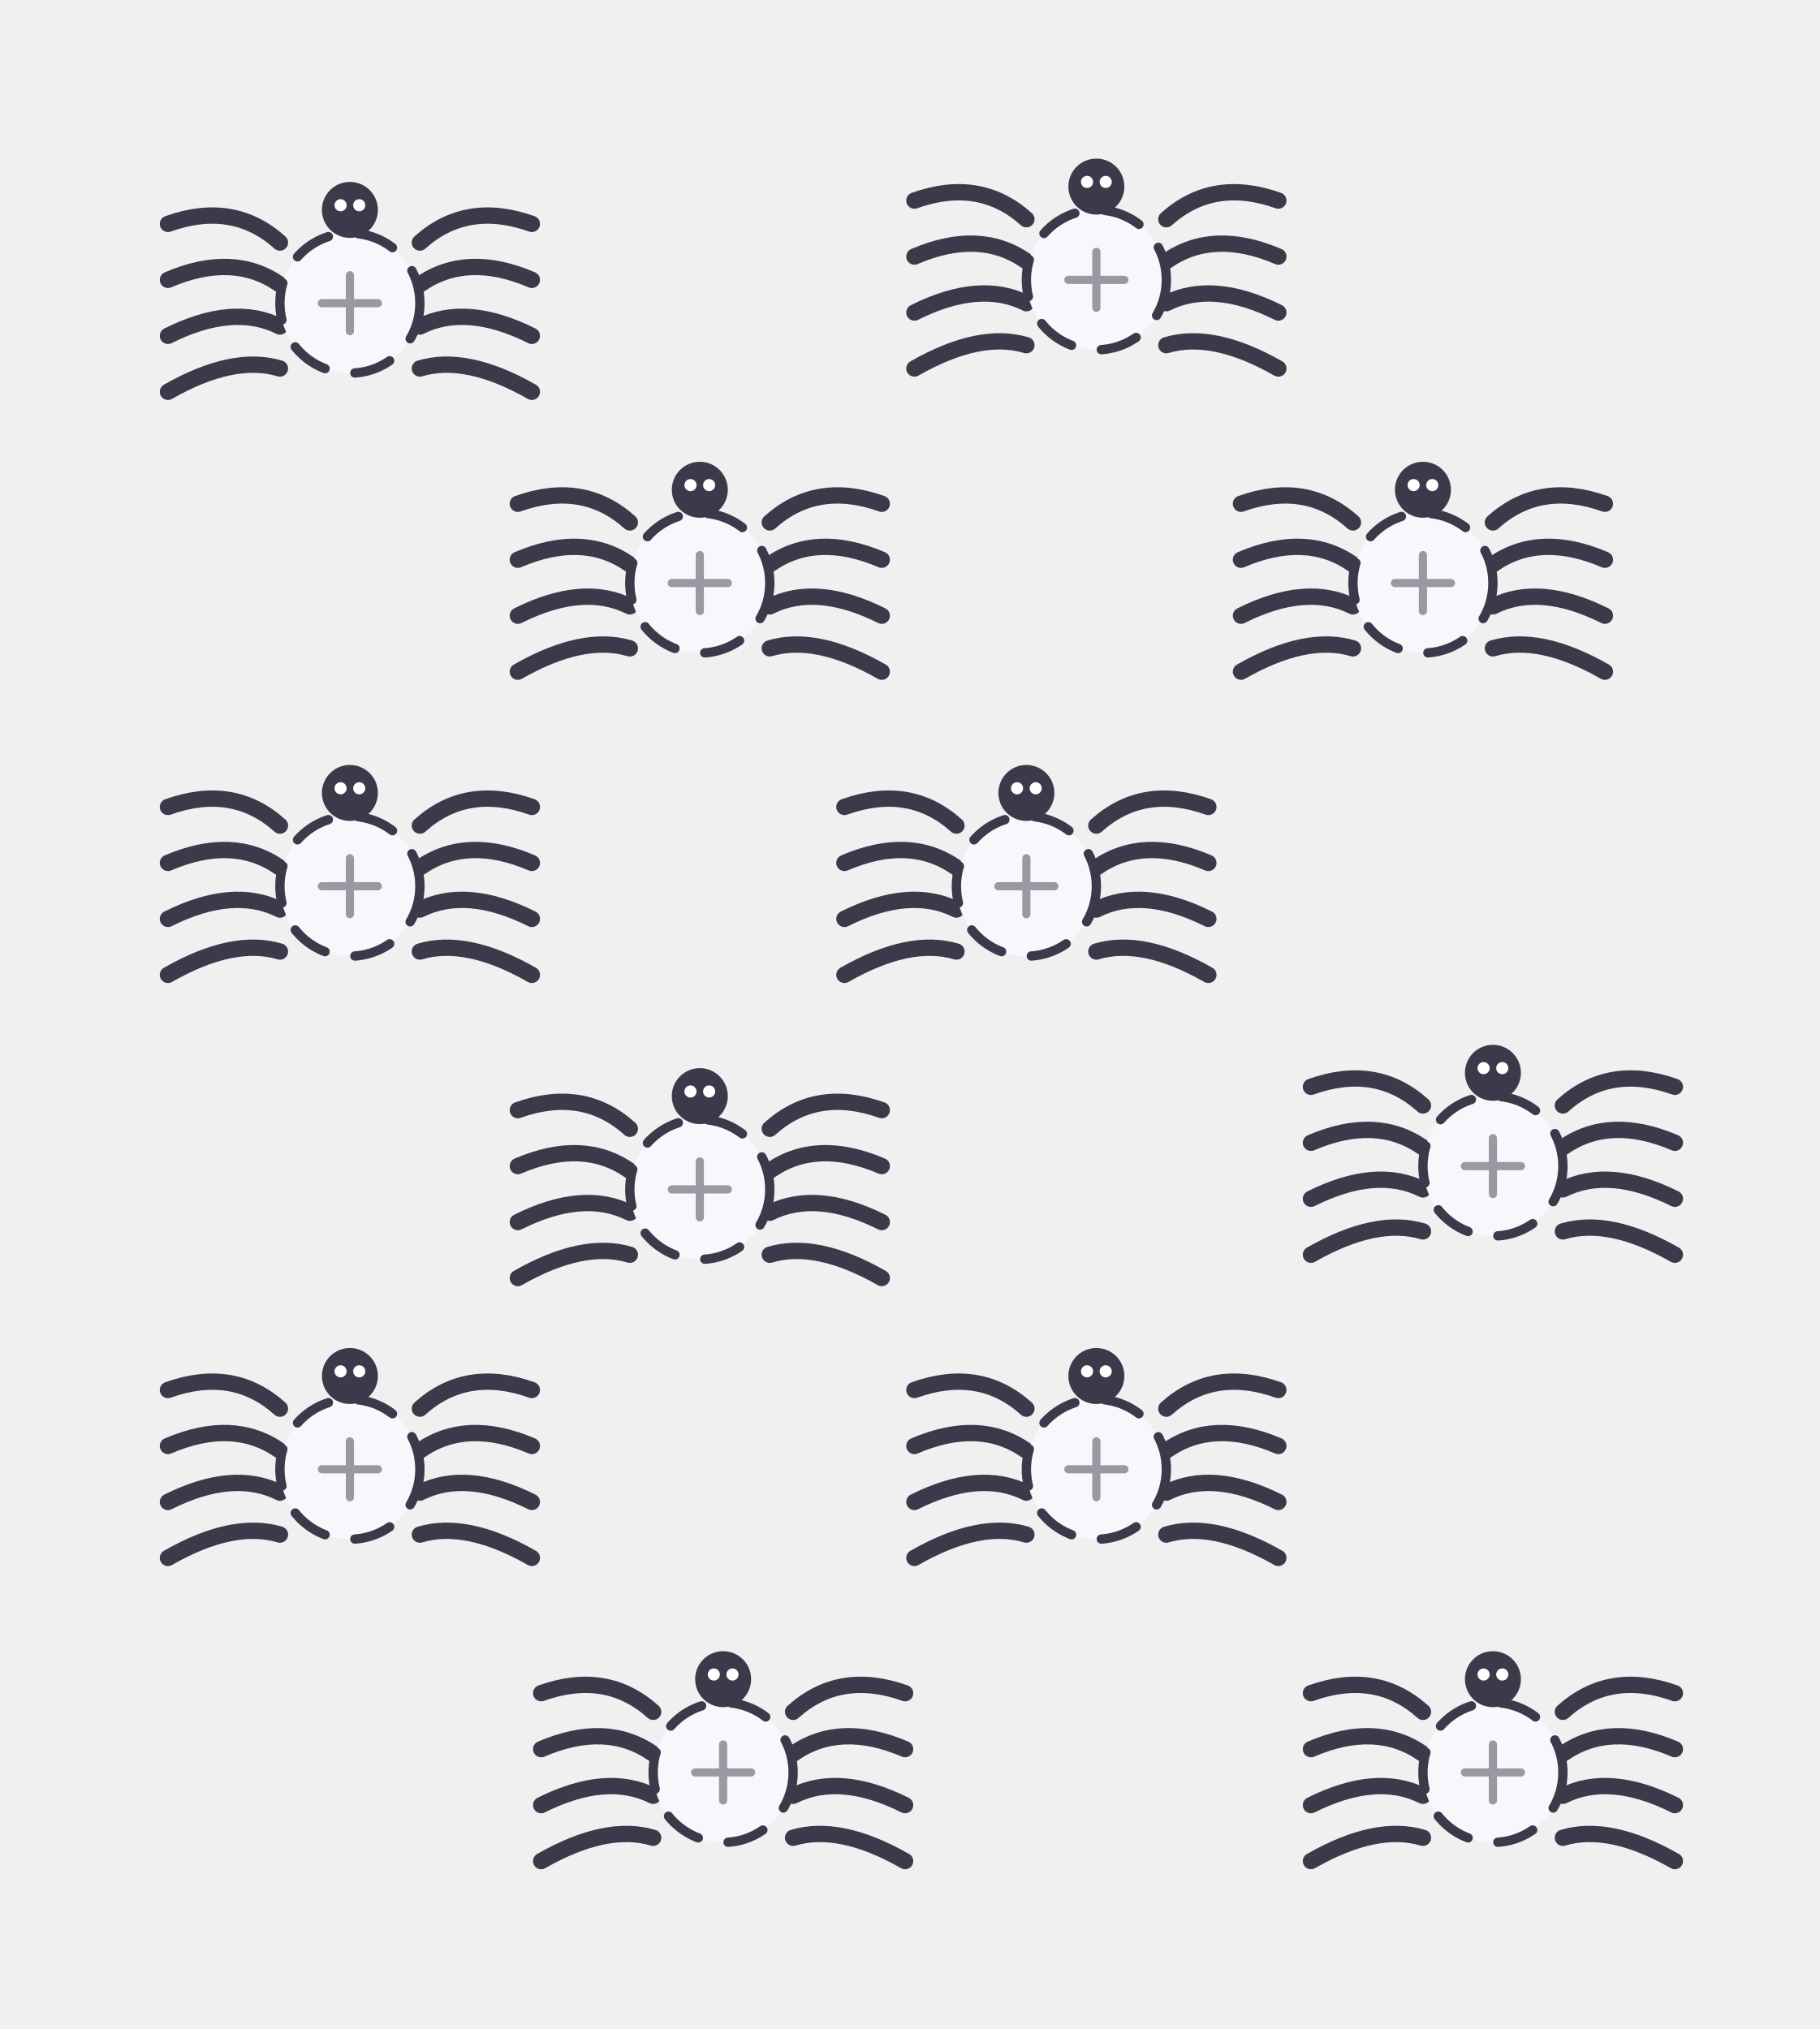
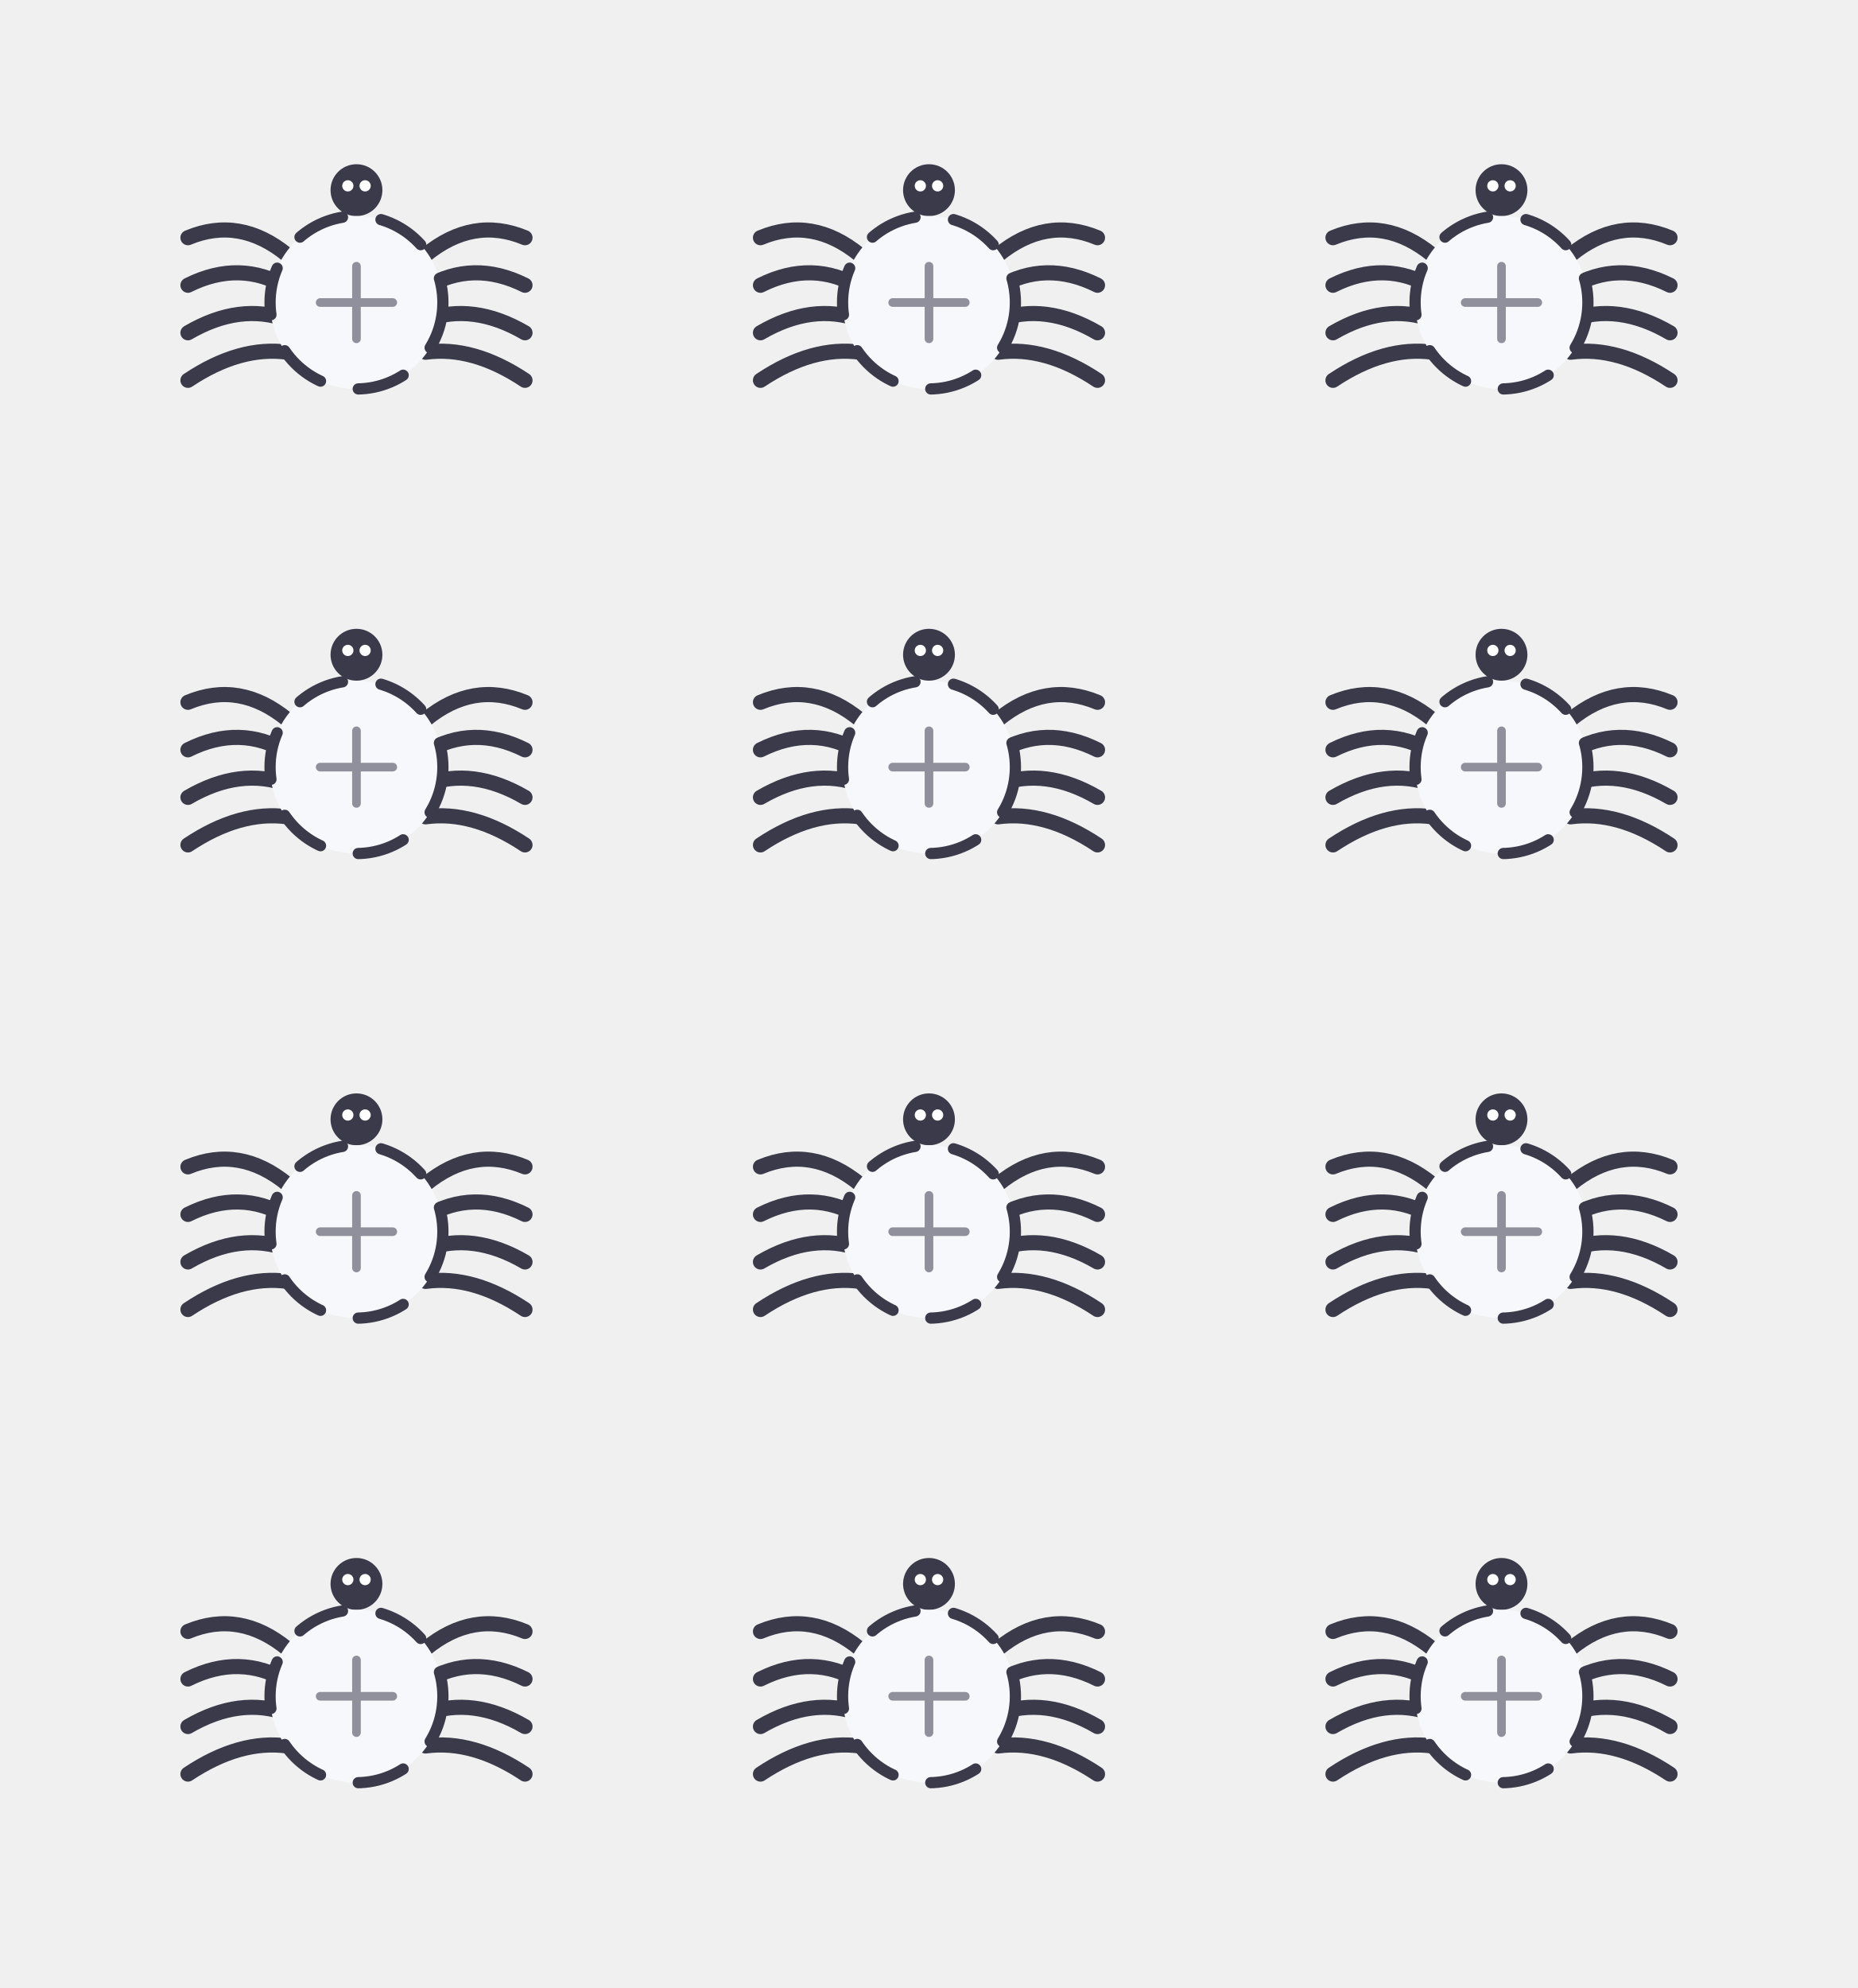
- <svg xmlns="http://www.w3.org/2000/svg" viewBox="0 0 780 870" width="780" height="870" font-family="Fredoka, sans-serif">
-   <path d="M120.0,104.0 Q100.0,86.0 72.0,96.0" fill="none" stroke="#3A3A4A" stroke-width="7.0" stroke-linecap="round" />
-   <path d="M120.0,122.0 Q100.0,108.0 72.0,120.0" fill="none" stroke="#3A3A4A" stroke-width="7.0" stroke-linecap="round" />
-   <path d="M120.0,140.0 Q100.0,130.0 72.0,144.0" fill="none" stroke="#3A3A4A" stroke-width="7.0" stroke-linecap="round" />
-   <path d="M120.0,158.0 Q100.0,152.0 72.0,168.0" fill="none" stroke="#3A3A4A" stroke-width="7.0" stroke-linecap="round" />
-   <path d="M180.0,104.0 Q200.0,86.0 228.0,96.0" fill="none" stroke="#3A3A4A" stroke-width="7.0" stroke-linecap="round" />
-   <path d="M180.0,122.0 Q200.0,108.0 228.0,120.0" fill="none" stroke="#3A3A4A" stroke-width="7.0" stroke-linecap="round" />
-   <path d="M180.0,140.0 Q200.0,130.0 228.0,144.0" fill="none" stroke="#3A3A4A" stroke-width="7.0" stroke-linecap="round" />
-   <path d="M180.0,158.0 Q200.0,152.0 228.0,168.0" fill="none" stroke="#3A3A4A" stroke-width="7.0" stroke-linecap="round" />
-   <circle cx="150" cy="130" r="30.0" fill="#F6F8FC" stroke="#3A3A4A" stroke-width="4.0" stroke-dasharray="16.0 13.0" stroke-linecap="round" />
-   <path d="M138.0,130 h24.0 M150,118.0 v24.0" stroke="#3A3A4A" stroke-width="3.5" stroke-linecap="round" opacity="0.5" />
-   <circle cx="150" cy="90.0" r="12.0" fill="#3A3A4A" />
-   <circle cx="146.0" cy="88.0" r="2.6" fill="#fff" />
-   <circle cx="154.0" cy="88.0" r="2.6" fill="#fff" />
-   <path d="M440.0,94.0 Q420.0,76.0 392.0,86.0" fill="none" stroke="#3A3A4A" stroke-width="7.0" stroke-linecap="round" />
-   <path d="M440.0,112.0 Q420.0,98.0 392.0,110.0" fill="none" stroke="#3A3A4A" stroke-width="7.0" stroke-linecap="round" />
-   <path d="M440.0,130.0 Q420.0,120.0 392.0,134.0" fill="none" stroke="#3A3A4A" stroke-width="7.0" stroke-linecap="round" />
-   <path d="M440.0,148.0 Q420.0,142.0 392.0,158.0" fill="none" stroke="#3A3A4A" stroke-width="7.0" stroke-linecap="round" />
-   <path d="M500.0,94.0 Q520.0,76.0 548.0,86.0" fill="none" stroke="#3A3A4A" stroke-width="7.0" stroke-linecap="round" />
-   <path d="M500.0,112.0 Q520.0,98.0 548.0,110.0" fill="none" stroke="#3A3A4A" stroke-width="7.0" stroke-linecap="round" />
-   <path d="M500.0,130.0 Q520.0,120.0 548.0,134.0" fill="none" stroke="#3A3A4A" stroke-width="7.0" stroke-linecap="round" />
-   <path d="M500.0,148.0 Q520.0,142.0 548.0,158.0" fill="none" stroke="#3A3A4A" stroke-width="7.0" stroke-linecap="round" />
-   <circle cx="470" cy="120" r="30.0" fill="#F6F8FC" stroke="#3A3A4A" stroke-width="4.0" stroke-dasharray="16.0 13.0" stroke-linecap="round" />
-   <path d="M458.0,120 h24.0 M470,108.0 v24.0" stroke="#3A3A4A" stroke-width="3.5" stroke-linecap="round" opacity="0.5" />
-   <circle cx="470" cy="80.0" r="12.0" fill="#3A3A4A" />
-   <circle cx="466.0" cy="78.0" r="2.6" fill="#fff" />
-   <circle cx="474.0" cy="78.0" r="2.6" fill="#fff" />
-   <path d="M270.0,224.0 Q250.0,206.0 222.0,216.0" fill="none" stroke="#3A3A4A" stroke-width="7.0" stroke-linecap="round" />
-   <path d="M270.0,242.0 Q250.0,228.0 222.0,240.0" fill="none" stroke="#3A3A4A" stroke-width="7.0" stroke-linecap="round" />
-   <path d="M270.0,260.0 Q250.0,250.0 222.0,264.0" fill="none" stroke="#3A3A4A" stroke-width="7.0" stroke-linecap="round" />
-   <path d="M270.0,278.0 Q250.0,272.0 222.0,288.0" fill="none" stroke="#3A3A4A" stroke-width="7.0" stroke-linecap="round" />
-   <path d="M330.0,224.0 Q350.0,206.0 378.0,216.0" fill="none" stroke="#3A3A4A" stroke-width="7.0" stroke-linecap="round" />
-   <path d="M330.0,242.0 Q350.0,228.0 378.0,240.0" fill="none" stroke="#3A3A4A" stroke-width="7.0" stroke-linecap="round" />
-   <path d="M330.0,260.0 Q350.0,250.0 378.0,264.0" fill="none" stroke="#3A3A4A" stroke-width="7.0" stroke-linecap="round" />
-   <path d="M330.0,278.0 Q350.0,272.0 378.0,288.0" fill="none" stroke="#3A3A4A" stroke-width="7.0" stroke-linecap="round" />
-   <circle cx="300" cy="250" r="30.0" fill="#F6F8FC" stroke="#3A3A4A" stroke-width="4.0" stroke-dasharray="16.0 13.0" stroke-linecap="round" />
-   <path d="M288.0,250 h24.0 M300,238.0 v24.0" stroke="#3A3A4A" stroke-width="3.5" stroke-linecap="round" opacity="0.5" />
-   <circle cx="300" cy="210.0" r="12.0" fill="#3A3A4A" />
-   <circle cx="296.0" cy="208.0" r="2.6" fill="#fff" />
-   <circle cx="304.0" cy="208.0" r="2.6" fill="#fff" />
-   <path d="M580.0,224.0 Q560.0,206.0 532.0,216.0" fill="none" stroke="#3A3A4A" stroke-width="7.0" stroke-linecap="round" />
-   <path d="M580.0,242.0 Q560.0,228.0 532.0,240.0" fill="none" stroke="#3A3A4A" stroke-width="7.0" stroke-linecap="round" />
-   <path d="M580.0,260.0 Q560.0,250.0 532.0,264.0" fill="none" stroke="#3A3A4A" stroke-width="7.0" stroke-linecap="round" />
-   <path d="M580.0,278.0 Q560.0,272.0 532.0,288.0" fill="none" stroke="#3A3A4A" stroke-width="7.0" stroke-linecap="round" />
-   <path d="M640.0,224.0 Q660.0,206.0 688.0,216.0" fill="none" stroke="#3A3A4A" stroke-width="7.0" stroke-linecap="round" />
-   <path d="M640.0,242.0 Q660.0,228.0 688.0,240.0" fill="none" stroke="#3A3A4A" stroke-width="7.0" stroke-linecap="round" />
-   <path d="M640.0,260.0 Q660.0,250.0 688.0,264.0" fill="none" stroke="#3A3A4A" stroke-width="7.0" stroke-linecap="round" />
-   <path d="M640.0,278.0 Q660.0,272.0 688.0,288.0" fill="none" stroke="#3A3A4A" stroke-width="7.0" stroke-linecap="round" />
-   <circle cx="610" cy="250" r="30.0" fill="#F6F8FC" stroke="#3A3A4A" stroke-width="4.0" stroke-dasharray="16.0 13.0" stroke-linecap="round" />
-   <path d="M598.0,250 h24.0 M610,238.0 v24.0" stroke="#3A3A4A" stroke-width="3.5" stroke-linecap="round" opacity="0.5" />
-   <circle cx="610" cy="210.0" r="12.0" fill="#3A3A4A" />
-   <circle cx="606.0" cy="208.0" r="2.6" fill="#fff" />
-   <circle cx="614.0" cy="208.0" r="2.6" fill="#fff" />
-   <path d="M120.0,354.0 Q100.0,336.0 72.0,346.0" fill="none" stroke="#3A3A4A" stroke-width="7.0" stroke-linecap="round" />
-   <path d="M120.0,372.0 Q100.0,358.0 72.0,370.0" fill="none" stroke="#3A3A4A" stroke-width="7.0" stroke-linecap="round" />
-   <path d="M120.0,390.0 Q100.0,380.0 72.0,394.0" fill="none" stroke="#3A3A4A" stroke-width="7.0" stroke-linecap="round" />
-   <path d="M120.0,408.0 Q100.0,402.0 72.0,418.0" fill="none" stroke="#3A3A4A" stroke-width="7.0" stroke-linecap="round" />
-   <path d="M180.0,354.0 Q200.0,336.0 228.0,346.0" fill="none" stroke="#3A3A4A" stroke-width="7.0" stroke-linecap="round" />
-   <path d="M180.0,372.0 Q200.0,358.0 228.0,370.0" fill="none" stroke="#3A3A4A" stroke-width="7.0" stroke-linecap="round" />
-   <path d="M180.0,390.0 Q200.0,380.0 228.0,394.0" fill="none" stroke="#3A3A4A" stroke-width="7.0" stroke-linecap="round" />
-   <path d="M180.0,408.0 Q200.0,402.0 228.0,418.0" fill="none" stroke="#3A3A4A" stroke-width="7.0" stroke-linecap="round" />
-   <circle cx="150" cy="380" r="30.0" fill="#F6F8FC" stroke="#3A3A4A" stroke-width="4.0" stroke-dasharray="16.0 13.0" stroke-linecap="round" />
-   <path d="M138.0,380 h24.0 M150,368.0 v24.0" stroke="#3A3A4A" stroke-width="3.5" stroke-linecap="round" opacity="0.5" />
-   <circle cx="150" cy="340.0" r="12.0" fill="#3A3A4A" />
-   <circle cx="146.0" cy="338.0" r="2.6" fill="#fff" />
-   <circle cx="154.0" cy="338.0" r="2.6" fill="#fff" />
-   <path d="M410.0,354.0 Q390.0,336.0 362.0,346.0" fill="none" stroke="#3A3A4A" stroke-width="7.0" stroke-linecap="round" />
-   <path d="M410.0,372.0 Q390.0,358.0 362.0,370.0" fill="none" stroke="#3A3A4A" stroke-width="7.0" stroke-linecap="round" />
-   <path d="M410.0,390.0 Q390.0,380.0 362.0,394.0" fill="none" stroke="#3A3A4A" stroke-width="7.0" stroke-linecap="round" />
-   <path d="M410.0,408.0 Q390.0,402.0 362.0,418.0" fill="none" stroke="#3A3A4A" stroke-width="7.0" stroke-linecap="round" />
-   <path d="M470.0,354.0 Q490.0,336.0 518.0,346.0" fill="none" stroke="#3A3A4A" stroke-width="7.0" stroke-linecap="round" />
-   <path d="M470.0,372.0 Q490.0,358.0 518.0,370.0" fill="none" stroke="#3A3A4A" stroke-width="7.0" stroke-linecap="round" />
-   <path d="M470.0,390.0 Q490.0,380.0 518.0,394.0" fill="none" stroke="#3A3A4A" stroke-width="7.0" stroke-linecap="round" />
-   <path d="M470.0,408.0 Q490.0,402.0 518.0,418.0" fill="none" stroke="#3A3A4A" stroke-width="7.0" stroke-linecap="round" />
-   <circle cx="440" cy="380" r="30.0" fill="#F6F8FC" stroke="#3A3A4A" stroke-width="4.0" stroke-dasharray="16.0 13.0" stroke-linecap="round" />
-   <path d="M428.0,380 h24.0 M440,368.0 v24.0" stroke="#3A3A4A" stroke-width="3.5" stroke-linecap="round" opacity="0.5" />
-   <circle cx="440" cy="340.0" r="12.0" fill="#3A3A4A" />
-   <circle cx="436.0" cy="338.0" r="2.6" fill="#fff" />
-   <circle cx="444.0" cy="338.0" r="2.6" fill="#fff" />
-   <path d="M270.0,484.0 Q250.0,466.0 222.0,476.0" fill="none" stroke="#3A3A4A" stroke-width="7.0" stroke-linecap="round" />
-   <path d="M270.0,502.0 Q250.0,488.0 222.0,500.0" fill="none" stroke="#3A3A4A" stroke-width="7.0" stroke-linecap="round" />
-   <path d="M270.0,520.0 Q250.0,510.0 222.0,524.0" fill="none" stroke="#3A3A4A" stroke-width="7.0" stroke-linecap="round" />
-   <path d="M270.0,538.0 Q250.0,532.0 222.0,548.0" fill="none" stroke="#3A3A4A" stroke-width="7.0" stroke-linecap="round" />
-   <path d="M330.0,484.0 Q350.0,466.0 378.0,476.0" fill="none" stroke="#3A3A4A" stroke-width="7.0" stroke-linecap="round" />
-   <path d="M330.0,502.0 Q350.0,488.0 378.0,500.0" fill="none" stroke="#3A3A4A" stroke-width="7.0" stroke-linecap="round" />
-   <path d="M330.0,520.0 Q350.0,510.0 378.0,524.0" fill="none" stroke="#3A3A4A" stroke-width="7.0" stroke-linecap="round" />
-   <path d="M330.0,538.0 Q350.0,532.0 378.0,548.0" fill="none" stroke="#3A3A4A" stroke-width="7.0" stroke-linecap="round" />
-   <circle cx="300" cy="510" r="30.0" fill="#F6F8FC" stroke="#3A3A4A" stroke-width="4.0" stroke-dasharray="16.0 13.0" stroke-linecap="round" />
-   <path d="M288.0,510 h24.0 M300,498.0 v24.0" stroke="#3A3A4A" stroke-width="3.5" stroke-linecap="round" opacity="0.5" />
-   <circle cx="300" cy="470.0" r="12.0" fill="#3A3A4A" />
-   <circle cx="296.0" cy="468.0" r="2.6" fill="#fff" />
-   <circle cx="304.0" cy="468.0" r="2.6" fill="#fff" />
-   <path d="M610.0,474.0 Q590.0,456.0 562.0,466.0" fill="none" stroke="#3A3A4A" stroke-width="7.0" stroke-linecap="round" />
-   <path d="M610.0,492.0 Q590.0,478.0 562.0,490.0" fill="none" stroke="#3A3A4A" stroke-width="7.0" stroke-linecap="round" />
-   <path d="M610.0,510.0 Q590.0,500.0 562.0,514.0" fill="none" stroke="#3A3A4A" stroke-width="7.0" stroke-linecap="round" />
-   <path d="M610.0,528.0 Q590.0,522.0 562.0,538.0" fill="none" stroke="#3A3A4A" stroke-width="7.0" stroke-linecap="round" />
-   <path d="M670.0,474.0 Q690.0,456.0 718.0,466.0" fill="none" stroke="#3A3A4A" stroke-width="7.0" stroke-linecap="round" />
-   <path d="M670.0,492.0 Q690.0,478.0 718.0,490.0" fill="none" stroke="#3A3A4A" stroke-width="7.0" stroke-linecap="round" />
-   <path d="M670.0,510.0 Q690.0,500.0 718.0,514.0" fill="none" stroke="#3A3A4A" stroke-width="7.0" stroke-linecap="round" />
-   <path d="M670.0,528.0 Q690.0,522.0 718.0,538.0" fill="none" stroke="#3A3A4A" stroke-width="7.0" stroke-linecap="round" />
-   <circle cx="640" cy="500" r="30.0" fill="#F6F8FC" stroke="#3A3A4A" stroke-width="4.0" stroke-dasharray="16.0 13.0" stroke-linecap="round" />
-   <path d="M628.0,500 h24.0 M640,488.0 v24.0" stroke="#3A3A4A" stroke-width="3.5" stroke-linecap="round" opacity="0.5" />
-   <circle cx="640" cy="460.0" r="12.0" fill="#3A3A4A" />
-   <circle cx="636.0" cy="458.0" r="2.6" fill="#fff" />
-   <circle cx="644.0" cy="458.0" r="2.6" fill="#fff" />
-   <path d="M120.0,604.0 Q100.0,586.0 72.0,596.0" fill="none" stroke="#3A3A4A" stroke-width="7.0" stroke-linecap="round" />
-   <path d="M120.0,622.0 Q100.0,608.0 72.0,620.0" fill="none" stroke="#3A3A4A" stroke-width="7.0" stroke-linecap="round" />
-   <path d="M120.0,640.0 Q100.0,630.0 72.0,644.0" fill="none" stroke="#3A3A4A" stroke-width="7.0" stroke-linecap="round" />
-   <path d="M120.0,658.0 Q100.0,652.0 72.0,668.0" fill="none" stroke="#3A3A4A" stroke-width="7.0" stroke-linecap="round" />
-   <path d="M180.0,604.0 Q200.0,586.0 228.0,596.0" fill="none" stroke="#3A3A4A" stroke-width="7.0" stroke-linecap="round" />
-   <path d="M180.0,622.0 Q200.0,608.0 228.0,620.0" fill="none" stroke="#3A3A4A" stroke-width="7.0" stroke-linecap="round" />
-   <path d="M180.0,640.0 Q200.0,630.0 228.0,644.0" fill="none" stroke="#3A3A4A" stroke-width="7.0" stroke-linecap="round" />
-   <path d="M180.0,658.0 Q200.0,652.0 228.0,668.0" fill="none" stroke="#3A3A4A" stroke-width="7.0" stroke-linecap="round" />
-   <circle cx="150" cy="630" r="30.0" fill="#F6F8FC" stroke="#3A3A4A" stroke-width="4.0" stroke-dasharray="16.0 13.0" stroke-linecap="round" />
-   <path d="M138.0,630 h24.0 M150,618.0 v24.0" stroke="#3A3A4A" stroke-width="3.5" stroke-linecap="round" opacity="0.5" />
-   <circle cx="150" cy="590.0" r="12.0" fill="#3A3A4A" />
-   <circle cx="146.0" cy="588.0" r="2.6" fill="#fff" />
-   <circle cx="154.0" cy="588.0" r="2.6" fill="#fff" />
-   <path d="M440.0,604.0 Q420.0,586.0 392.0,596.0" fill="none" stroke="#3A3A4A" stroke-width="7.0" stroke-linecap="round" />
-   <path d="M440.0,622.0 Q420.0,608.0 392.0,620.0" fill="none" stroke="#3A3A4A" stroke-width="7.0" stroke-linecap="round" />
-   <path d="M440.0,640.0 Q420.0,630.0 392.0,644.0" fill="none" stroke="#3A3A4A" stroke-width="7.0" stroke-linecap="round" />
-   <path d="M440.0,658.0 Q420.0,652.0 392.0,668.0" fill="none" stroke="#3A3A4A" stroke-width="7.0" stroke-linecap="round" />
-   <path d="M500.0,604.0 Q520.0,586.0 548.0,596.0" fill="none" stroke="#3A3A4A" stroke-width="7.0" stroke-linecap="round" />
-   <path d="M500.0,622.0 Q520.0,608.0 548.0,620.0" fill="none" stroke="#3A3A4A" stroke-width="7.0" stroke-linecap="round" />
-   <path d="M500.0,640.0 Q520.0,630.0 548.0,644.0" fill="none" stroke="#3A3A4A" stroke-width="7.0" stroke-linecap="round" />
-   <path d="M500.0,658.0 Q520.0,652.0 548.0,668.0" fill="none" stroke="#3A3A4A" stroke-width="7.0" stroke-linecap="round" />
-   <circle cx="470" cy="630" r="30.0" fill="#F6F8FC" stroke="#3A3A4A" stroke-width="4.0" stroke-dasharray="16.0 13.0" stroke-linecap="round" />
-   <path d="M458.0,630 h24.0 M470,618.0 v24.0" stroke="#3A3A4A" stroke-width="3.5" stroke-linecap="round" opacity="0.5" />
-   <circle cx="470" cy="590.0" r="12.0" fill="#3A3A4A" />
-   <circle cx="466.0" cy="588.0" r="2.6" fill="#fff" />
-   <circle cx="474.0" cy="588.0" r="2.6" fill="#fff" />
-   <path d="M280.0,734.0 Q260.0,716.0 232.0,726.0" fill="none" stroke="#3A3A4A" stroke-width="7.0" stroke-linecap="round" />
-   <path d="M280.0,752.0 Q260.0,738.0 232.0,750.0" fill="none" stroke="#3A3A4A" stroke-width="7.0" stroke-linecap="round" />
-   <path d="M280.0,770.0 Q260.0,760.0 232.0,774.0" fill="none" stroke="#3A3A4A" stroke-width="7.0" stroke-linecap="round" />
-   <path d="M280.0,788.0 Q260.0,782.0 232.0,798.0" fill="none" stroke="#3A3A4A" stroke-width="7.0" stroke-linecap="round" />
-   <path d="M340.0,734.0 Q360.0,716.0 388.0,726.0" fill="none" stroke="#3A3A4A" stroke-width="7.0" stroke-linecap="round" />
-   <path d="M340.0,752.0 Q360.0,738.0 388.0,750.0" fill="none" stroke="#3A3A4A" stroke-width="7.0" stroke-linecap="round" />
-   <path d="M340.0,770.0 Q360.0,760.0 388.0,774.0" fill="none" stroke="#3A3A4A" stroke-width="7.0" stroke-linecap="round" />
-   <path d="M340.0,788.0 Q360.0,782.0 388.0,798.0" fill="none" stroke="#3A3A4A" stroke-width="7.0" stroke-linecap="round" />
-   <circle cx="310" cy="760" r="30.0" fill="#F6F8FC" stroke="#3A3A4A" stroke-width="4.0" stroke-dasharray="16.0 13.0" stroke-linecap="round" />
-   <path d="M298.0,760 h24.0 M310,748.0 v24.0" stroke="#3A3A4A" stroke-width="3.5" stroke-linecap="round" opacity="0.5" />
-   <circle cx="310" cy="720.0" r="12.0" fill="#3A3A4A" />
-   <circle cx="306.0" cy="718.0" r="2.6" fill="#fff" />
-   <circle cx="314.0" cy="718.0" r="2.6" fill="#fff" />
-   <path d="M610.0,734.0 Q590.0,716.0 562.0,726.0" fill="none" stroke="#3A3A4A" stroke-width="7.0" stroke-linecap="round" />
-   <path d="M610.0,752.0 Q590.0,738.0 562.0,750.0" fill="none" stroke="#3A3A4A" stroke-width="7.0" stroke-linecap="round" />
-   <path d="M610.0,770.0 Q590.0,760.0 562.0,774.0" fill="none" stroke="#3A3A4A" stroke-width="7.0" stroke-linecap="round" />
-   <path d="M610.0,788.0 Q590.0,782.0 562.0,798.0" fill="none" stroke="#3A3A4A" stroke-width="7.0" stroke-linecap="round" />
-   <path d="M670.0,734.0 Q690.0,716.0 718.0,726.0" fill="none" stroke="#3A3A4A" stroke-width="7.0" stroke-linecap="round" />
-   <path d="M670.0,752.0 Q690.0,738.0 718.0,750.0" fill="none" stroke="#3A3A4A" stroke-width="7.0" stroke-linecap="round" />
-   <path d="M670.0,770.0 Q690.0,760.0 718.0,774.0" fill="none" stroke="#3A3A4A" stroke-width="7.0" stroke-linecap="round" />
-   <path d="M670.0,788.0 Q690.0,782.0 718.0,798.0" fill="none" stroke="#3A3A4A" stroke-width="7.0" stroke-linecap="round" />
-   <circle cx="640" cy="760" r="30.0" fill="#F6F8FC" stroke="#3A3A4A" stroke-width="4.0" stroke-dasharray="16.0 13.0" stroke-linecap="round" />
-   <path d="M628.0,760 h24.0 M640,748.0 v24.0" stroke="#3A3A4A" stroke-width="3.5" stroke-linecap="round" opacity="0.5" />
-   <circle cx="640" cy="720.0" r="12.0" fill="#3A3A4A" />
-   <circle cx="636.0" cy="718.0" r="2.6" fill="#fff" />
-   <circle cx="644.0" cy="718.0" r="2.6" fill="#fff" />
+ <svg xmlns="http://www.w3.org/2000/svg" viewBox="0 0 860 920" width="860" height="920" font-family="Fredoka, sans-serif">
+   <path d="M133,118 Q111,100 87,110" fill="none" stroke="#3A3A4A" stroke-width="7" stroke-linecap="round" />
+   <path d="M133,133 Q111,120 87,132" fill="none" stroke="#3A3A4A" stroke-width="7" stroke-linecap="round" />
+   <path d="M133,148 Q111,140 87,154" fill="none" stroke="#3A3A4A" stroke-width="7" stroke-linecap="round" />
+   <path d="M133,163 Q111,160 87,176" fill="none" stroke="#3A3A4A" stroke-width="7" stroke-linecap="round" />
+   <path d="M197,118 Q219,100 243,110" fill="none" stroke="#3A3A4A" stroke-width="7" stroke-linecap="round" />
+   <path d="M197,133 Q219,120 243,132" fill="none" stroke="#3A3A4A" stroke-width="7" stroke-linecap="round" />
+   <path d="M197,148 Q219,140 243,154" fill="none" stroke="#3A3A4A" stroke-width="7" stroke-linecap="round" />
+   <path d="M197,163 Q219,160 243,176" fill="none" stroke="#3A3A4A" stroke-width="7" stroke-linecap="round" />
+   <circle cx="165" cy="88" r="12" fill="#3A3A4A" />
+   <circle cx="161" cy="86" r="2.6" fill="#fff" />
+   <circle cx="169" cy="86" r="2.6" fill="#fff" />
+   <circle cx="165.0" cy="140.0" r="40.0" fill="#F6F8FC" stroke="#3A3A4A" stroke-width="5.2" stroke-dasharray="22.0 18.0" stroke-linecap="round" />
+   <path d="M148.2,140.0 H181.8 M165.0,123.2 V156.8" stroke="#3A3A4A" stroke-width="4.0" stroke-linecap="round" opacity="0.55" />
+   <path d="M398,118 Q376,100 352,110" fill="none" stroke="#3A3A4A" stroke-width="7" stroke-linecap="round" />
+   <path d="M398,133 Q376,120 352,132" fill="none" stroke="#3A3A4A" stroke-width="7" stroke-linecap="round" />
+   <path d="M398,148 Q376,140 352,154" fill="none" stroke="#3A3A4A" stroke-width="7" stroke-linecap="round" />
+   <path d="M398,163 Q376,160 352,176" fill="none" stroke="#3A3A4A" stroke-width="7" stroke-linecap="round" />
+   <path d="M462,118 Q484,100 508,110" fill="none" stroke="#3A3A4A" stroke-width="7" stroke-linecap="round" />
+   <path d="M462,133 Q484,120 508,132" fill="none" stroke="#3A3A4A" stroke-width="7" stroke-linecap="round" />
+   <path d="M462,148 Q484,140 508,154" fill="none" stroke="#3A3A4A" stroke-width="7" stroke-linecap="round" />
+   <path d="M462,163 Q484,160 508,176" fill="none" stroke="#3A3A4A" stroke-width="7" stroke-linecap="round" />
+   <circle cx="430" cy="88" r="12" fill="#3A3A4A" />
+   <circle cx="426" cy="86" r="2.6" fill="#fff" />
+   <circle cx="434" cy="86" r="2.6" fill="#fff" />
+   <circle cx="430.0" cy="140.0" r="40.0" fill="#F6F8FC" stroke="#3A3A4A" stroke-width="5.2" stroke-dasharray="22.0 18.0" stroke-linecap="round" />
+   <path d="M413.2,140.0 H446.8 M430.0,123.2 V156.8" stroke="#3A3A4A" stroke-width="4.0" stroke-linecap="round" opacity="0.55" />
+   <path d="M663,118 Q641,100 617,110" fill="none" stroke="#3A3A4A" stroke-width="7" stroke-linecap="round" />
+   <path d="M663,133 Q641,120 617,132" fill="none" stroke="#3A3A4A" stroke-width="7" stroke-linecap="round" />
+   <path d="M663,148 Q641,140 617,154" fill="none" stroke="#3A3A4A" stroke-width="7" stroke-linecap="round" />
+   <path d="M663,163 Q641,160 617,176" fill="none" stroke="#3A3A4A" stroke-width="7" stroke-linecap="round" />
+   <path d="M727,118 Q749,100 773,110" fill="none" stroke="#3A3A4A" stroke-width="7" stroke-linecap="round" />
+   <path d="M727,133 Q749,120 773,132" fill="none" stroke="#3A3A4A" stroke-width="7" stroke-linecap="round" />
+   <path d="M727,148 Q749,140 773,154" fill="none" stroke="#3A3A4A" stroke-width="7" stroke-linecap="round" />
+   <path d="M727,163 Q749,160 773,176" fill="none" stroke="#3A3A4A" stroke-width="7" stroke-linecap="round" />
+   <circle cx="695" cy="88" r="12" fill="#3A3A4A" />
+   <circle cx="691" cy="86" r="2.6" fill="#fff" />
+   <circle cx="699" cy="86" r="2.6" fill="#fff" />
+   <circle cx="695.0" cy="140.0" r="40.0" fill="#F6F8FC" stroke="#3A3A4A" stroke-width="5.2" stroke-dasharray="22.0 18.0" stroke-linecap="round" />
+   <path d="M678.2,140.0 H711.8 M695.0,123.2 V156.8" stroke="#3A3A4A" stroke-width="4.0" stroke-linecap="round" opacity="0.55" />
+   <path d="M133,333 Q111,315 87,325" fill="none" stroke="#3A3A4A" stroke-width="7" stroke-linecap="round" />
+   <path d="M133,348 Q111,335 87,347" fill="none" stroke="#3A3A4A" stroke-width="7" stroke-linecap="round" />
+   <path d="M133,363 Q111,355 87,369" fill="none" stroke="#3A3A4A" stroke-width="7" stroke-linecap="round" />
+   <path d="M133,378 Q111,375 87,391" fill="none" stroke="#3A3A4A" stroke-width="7" stroke-linecap="round" />
+   <path d="M197,333 Q219,315 243,325" fill="none" stroke="#3A3A4A" stroke-width="7" stroke-linecap="round" />
+   <path d="M197,348 Q219,335 243,347" fill="none" stroke="#3A3A4A" stroke-width="7" stroke-linecap="round" />
+   <path d="M197,363 Q219,355 243,369" fill="none" stroke="#3A3A4A" stroke-width="7" stroke-linecap="round" />
+   <path d="M197,378 Q219,375 243,391" fill="none" stroke="#3A3A4A" stroke-width="7" stroke-linecap="round" />
+   <circle cx="165" cy="303" r="12" fill="#3A3A4A" />
+   <circle cx="161" cy="301" r="2.6" fill="#fff" />
+   <circle cx="169" cy="301" r="2.6" fill="#fff" />
+   <circle cx="165.0" cy="355.0" r="40.0" fill="#F6F8FC" stroke="#3A3A4A" stroke-width="5.2" stroke-dasharray="22.0 18.0" stroke-linecap="round" />
+   <path d="M148.2,355.0 H181.8 M165.0,338.2 V371.8" stroke="#3A3A4A" stroke-width="4.0" stroke-linecap="round" opacity="0.55" />
+   <path d="M398,333 Q376,315 352,325" fill="none" stroke="#3A3A4A" stroke-width="7" stroke-linecap="round" />
+   <path d="M398,348 Q376,335 352,347" fill="none" stroke="#3A3A4A" stroke-width="7" stroke-linecap="round" />
+   <path d="M398,363 Q376,355 352,369" fill="none" stroke="#3A3A4A" stroke-width="7" stroke-linecap="round" />
+   <path d="M398,378 Q376,375 352,391" fill="none" stroke="#3A3A4A" stroke-width="7" stroke-linecap="round" />
+   <path d="M462,333 Q484,315 508,325" fill="none" stroke="#3A3A4A" stroke-width="7" stroke-linecap="round" />
+   <path d="M462,348 Q484,335 508,347" fill="none" stroke="#3A3A4A" stroke-width="7" stroke-linecap="round" />
+   <path d="M462,363 Q484,355 508,369" fill="none" stroke="#3A3A4A" stroke-width="7" stroke-linecap="round" />
+   <path d="M462,378 Q484,375 508,391" fill="none" stroke="#3A3A4A" stroke-width="7" stroke-linecap="round" />
+   <circle cx="430" cy="303" r="12" fill="#3A3A4A" />
+   <circle cx="426" cy="301" r="2.6" fill="#fff" />
+   <circle cx="434" cy="301" r="2.6" fill="#fff" />
+   <circle cx="430.0" cy="355.0" r="40.0" fill="#F6F8FC" stroke="#3A3A4A" stroke-width="5.2" stroke-dasharray="22.0 18.0" stroke-linecap="round" />
+   <path d="M413.2,355.0 H446.8 M430.0,338.2 V371.8" stroke="#3A3A4A" stroke-width="4.0" stroke-linecap="round" opacity="0.55" />
+   <path d="M663,333 Q641,315 617,325" fill="none" stroke="#3A3A4A" stroke-width="7" stroke-linecap="round" />
+   <path d="M663,348 Q641,335 617,347" fill="none" stroke="#3A3A4A" stroke-width="7" stroke-linecap="round" />
+   <path d="M663,363 Q641,355 617,369" fill="none" stroke="#3A3A4A" stroke-width="7" stroke-linecap="round" />
+   <path d="M663,378 Q641,375 617,391" fill="none" stroke="#3A3A4A" stroke-width="7" stroke-linecap="round" />
+   <path d="M727,333 Q749,315 773,325" fill="none" stroke="#3A3A4A" stroke-width="7" stroke-linecap="round" />
+   <path d="M727,348 Q749,335 773,347" fill="none" stroke="#3A3A4A" stroke-width="7" stroke-linecap="round" />
+   <path d="M727,363 Q749,355 773,369" fill="none" stroke="#3A3A4A" stroke-width="7" stroke-linecap="round" />
+   <path d="M727,378 Q749,375 773,391" fill="none" stroke="#3A3A4A" stroke-width="7" stroke-linecap="round" />
+   <circle cx="695" cy="303" r="12" fill="#3A3A4A" />
+   <circle cx="691" cy="301" r="2.6" fill="#fff" />
+   <circle cx="699" cy="301" r="2.6" fill="#fff" />
+   <circle cx="695.0" cy="355.0" r="40.0" fill="#F6F8FC" stroke="#3A3A4A" stroke-width="5.2" stroke-dasharray="22.0 18.0" stroke-linecap="round" />
+   <path d="M678.2,355.0 H711.8 M695.0,338.2 V371.8" stroke="#3A3A4A" stroke-width="4.0" stroke-linecap="round" opacity="0.55" />
+   <path d="M133,548 Q111,530 87,540" fill="none" stroke="#3A3A4A" stroke-width="7" stroke-linecap="round" />
+   <path d="M133,563 Q111,550 87,562" fill="none" stroke="#3A3A4A" stroke-width="7" stroke-linecap="round" />
+   <path d="M133,578 Q111,570 87,584" fill="none" stroke="#3A3A4A" stroke-width="7" stroke-linecap="round" />
+   <path d="M133,593 Q111,590 87,606" fill="none" stroke="#3A3A4A" stroke-width="7" stroke-linecap="round" />
+   <path d="M197,548 Q219,530 243,540" fill="none" stroke="#3A3A4A" stroke-width="7" stroke-linecap="round" />
+   <path d="M197,563 Q219,550 243,562" fill="none" stroke="#3A3A4A" stroke-width="7" stroke-linecap="round" />
+   <path d="M197,578 Q219,570 243,584" fill="none" stroke="#3A3A4A" stroke-width="7" stroke-linecap="round" />
+   <path d="M197,593 Q219,590 243,606" fill="none" stroke="#3A3A4A" stroke-width="7" stroke-linecap="round" />
+   <circle cx="165" cy="518" r="12" fill="#3A3A4A" />
+   <circle cx="161" cy="516" r="2.6" fill="#fff" />
+   <circle cx="169" cy="516" r="2.6" fill="#fff" />
+   <circle cx="165.0" cy="570.0" r="40.0" fill="#F6F8FC" stroke="#3A3A4A" stroke-width="5.2" stroke-dasharray="22.0 18.0" stroke-linecap="round" />
+   <path d="M148.2,570.0 H181.8 M165.0,553.2 V586.8" stroke="#3A3A4A" stroke-width="4.0" stroke-linecap="round" opacity="0.55" />
+   <path d="M398,548 Q376,530 352,540" fill="none" stroke="#3A3A4A" stroke-width="7" stroke-linecap="round" />
+   <path d="M398,563 Q376,550 352,562" fill="none" stroke="#3A3A4A" stroke-width="7" stroke-linecap="round" />
+   <path d="M398,578 Q376,570 352,584" fill="none" stroke="#3A3A4A" stroke-width="7" stroke-linecap="round" />
+   <path d="M398,593 Q376,590 352,606" fill="none" stroke="#3A3A4A" stroke-width="7" stroke-linecap="round" />
+   <path d="M462,548 Q484,530 508,540" fill="none" stroke="#3A3A4A" stroke-width="7" stroke-linecap="round" />
+   <path d="M462,563 Q484,550 508,562" fill="none" stroke="#3A3A4A" stroke-width="7" stroke-linecap="round" />
+   <path d="M462,578 Q484,570 508,584" fill="none" stroke="#3A3A4A" stroke-width="7" stroke-linecap="round" />
+   <path d="M462,593 Q484,590 508,606" fill="none" stroke="#3A3A4A" stroke-width="7" stroke-linecap="round" />
+   <circle cx="430" cy="518" r="12" fill="#3A3A4A" />
+   <circle cx="426" cy="516" r="2.6" fill="#fff" />
+   <circle cx="434" cy="516" r="2.6" fill="#fff" />
+   <circle cx="430.0" cy="570.0" r="40.0" fill="#F6F8FC" stroke="#3A3A4A" stroke-width="5.2" stroke-dasharray="22.0 18.0" stroke-linecap="round" />
+   <path d="M413.2,570.0 H446.8 M430.0,553.2 V586.8" stroke="#3A3A4A" stroke-width="4.0" stroke-linecap="round" opacity="0.55" />
+   <path d="M663,548 Q641,530 617,540" fill="none" stroke="#3A3A4A" stroke-width="7" stroke-linecap="round" />
+   <path d="M663,563 Q641,550 617,562" fill="none" stroke="#3A3A4A" stroke-width="7" stroke-linecap="round" />
+   <path d="M663,578 Q641,570 617,584" fill="none" stroke="#3A3A4A" stroke-width="7" stroke-linecap="round" />
+   <path d="M663,593 Q641,590 617,606" fill="none" stroke="#3A3A4A" stroke-width="7" stroke-linecap="round" />
+   <path d="M727,548 Q749,530 773,540" fill="none" stroke="#3A3A4A" stroke-width="7" stroke-linecap="round" />
+   <path d="M727,563 Q749,550 773,562" fill="none" stroke="#3A3A4A" stroke-width="7" stroke-linecap="round" />
+   <path d="M727,578 Q749,570 773,584" fill="none" stroke="#3A3A4A" stroke-width="7" stroke-linecap="round" />
+   <path d="M727,593 Q749,590 773,606" fill="none" stroke="#3A3A4A" stroke-width="7" stroke-linecap="round" />
+   <circle cx="695" cy="518" r="12" fill="#3A3A4A" />
+   <circle cx="691" cy="516" r="2.6" fill="#fff" />
+   <circle cx="699" cy="516" r="2.6" fill="#fff" />
+   <circle cx="695.0" cy="570.0" r="40.0" fill="#F6F8FC" stroke="#3A3A4A" stroke-width="5.2" stroke-dasharray="22.0 18.0" stroke-linecap="round" />
+   <path d="M678.2,570.0 H711.8 M695.0,553.2 V586.8" stroke="#3A3A4A" stroke-width="4.0" stroke-linecap="round" opacity="0.55" />
+   <path d="M133,763 Q111,745 87,755" fill="none" stroke="#3A3A4A" stroke-width="7" stroke-linecap="round" />
+   <path d="M133,778 Q111,765 87,777" fill="none" stroke="#3A3A4A" stroke-width="7" stroke-linecap="round" />
+   <path d="M133,793 Q111,785 87,799" fill="none" stroke="#3A3A4A" stroke-width="7" stroke-linecap="round" />
+   <path d="M133,808 Q111,805 87,821" fill="none" stroke="#3A3A4A" stroke-width="7" stroke-linecap="round" />
+   <path d="M197,763 Q219,745 243,755" fill="none" stroke="#3A3A4A" stroke-width="7" stroke-linecap="round" />
+   <path d="M197,778 Q219,765 243,777" fill="none" stroke="#3A3A4A" stroke-width="7" stroke-linecap="round" />
+   <path d="M197,793 Q219,785 243,799" fill="none" stroke="#3A3A4A" stroke-width="7" stroke-linecap="round" />
+   <path d="M197,808 Q219,805 243,821" fill="none" stroke="#3A3A4A" stroke-width="7" stroke-linecap="round" />
+   <circle cx="165" cy="733" r="12" fill="#3A3A4A" />
+   <circle cx="161" cy="731" r="2.6" fill="#fff" />
+   <circle cx="169" cy="731" r="2.6" fill="#fff" />
+   <circle cx="165.0" cy="785.0" r="40.0" fill="#F6F8FC" stroke="#3A3A4A" stroke-width="5.2" stroke-dasharray="22.0 18.0" stroke-linecap="round" />
+   <path d="M148.2,785.0 H181.8 M165.0,768.2 V801.8" stroke="#3A3A4A" stroke-width="4.0" stroke-linecap="round" opacity="0.55" />
+   <path d="M398,763 Q376,745 352,755" fill="none" stroke="#3A3A4A" stroke-width="7" stroke-linecap="round" />
+   <path d="M398,778 Q376,765 352,777" fill="none" stroke="#3A3A4A" stroke-width="7" stroke-linecap="round" />
+   <path d="M398,793 Q376,785 352,799" fill="none" stroke="#3A3A4A" stroke-width="7" stroke-linecap="round" />
+   <path d="M398,808 Q376,805 352,821" fill="none" stroke="#3A3A4A" stroke-width="7" stroke-linecap="round" />
+   <path d="M462,763 Q484,745 508,755" fill="none" stroke="#3A3A4A" stroke-width="7" stroke-linecap="round" />
+   <path d="M462,778 Q484,765 508,777" fill="none" stroke="#3A3A4A" stroke-width="7" stroke-linecap="round" />
+   <path d="M462,793 Q484,785 508,799" fill="none" stroke="#3A3A4A" stroke-width="7" stroke-linecap="round" />
+   <path d="M462,808 Q484,805 508,821" fill="none" stroke="#3A3A4A" stroke-width="7" stroke-linecap="round" />
+   <circle cx="430" cy="733" r="12" fill="#3A3A4A" />
+   <circle cx="426" cy="731" r="2.6" fill="#fff" />
+   <circle cx="434" cy="731" r="2.6" fill="#fff" />
+   <circle cx="430.0" cy="785.0" r="40.0" fill="#F6F8FC" stroke="#3A3A4A" stroke-width="5.2" stroke-dasharray="22.0 18.0" stroke-linecap="round" />
+   <path d="M413.2,785.0 H446.8 M430.0,768.2 V801.8" stroke="#3A3A4A" stroke-width="4.0" stroke-linecap="round" opacity="0.55" />
+   <path d="M663,763 Q641,745 617,755" fill="none" stroke="#3A3A4A" stroke-width="7" stroke-linecap="round" />
+   <path d="M663,778 Q641,765 617,777" fill="none" stroke="#3A3A4A" stroke-width="7" stroke-linecap="round" />
+   <path d="M663,793 Q641,785 617,799" fill="none" stroke="#3A3A4A" stroke-width="7" stroke-linecap="round" />
+   <path d="M663,808 Q641,805 617,821" fill="none" stroke="#3A3A4A" stroke-width="7" stroke-linecap="round" />
+   <path d="M727,763 Q749,745 773,755" fill="none" stroke="#3A3A4A" stroke-width="7" stroke-linecap="round" />
+   <path d="M727,778 Q749,765 773,777" fill="none" stroke="#3A3A4A" stroke-width="7" stroke-linecap="round" />
+   <path d="M727,793 Q749,785 773,799" fill="none" stroke="#3A3A4A" stroke-width="7" stroke-linecap="round" />
+   <path d="M727,808 Q749,805 773,821" fill="none" stroke="#3A3A4A" stroke-width="7" stroke-linecap="round" />
+   <circle cx="695" cy="733" r="12" fill="#3A3A4A" />
+   <circle cx="691" cy="731" r="2.6" fill="#fff" />
+   <circle cx="699" cy="731" r="2.6" fill="#fff" />
+   <circle cx="695.0" cy="785.0" r="40.0" fill="#F6F8FC" stroke="#3A3A4A" stroke-width="5.2" stroke-dasharray="22.0 18.0" stroke-linecap="round" />
+   <path d="M678.2,785.0 H711.8 M695.0,768.2 V801.8" stroke="#3A3A4A" stroke-width="4.0" stroke-linecap="round" opacity="0.55" />
</svg>
